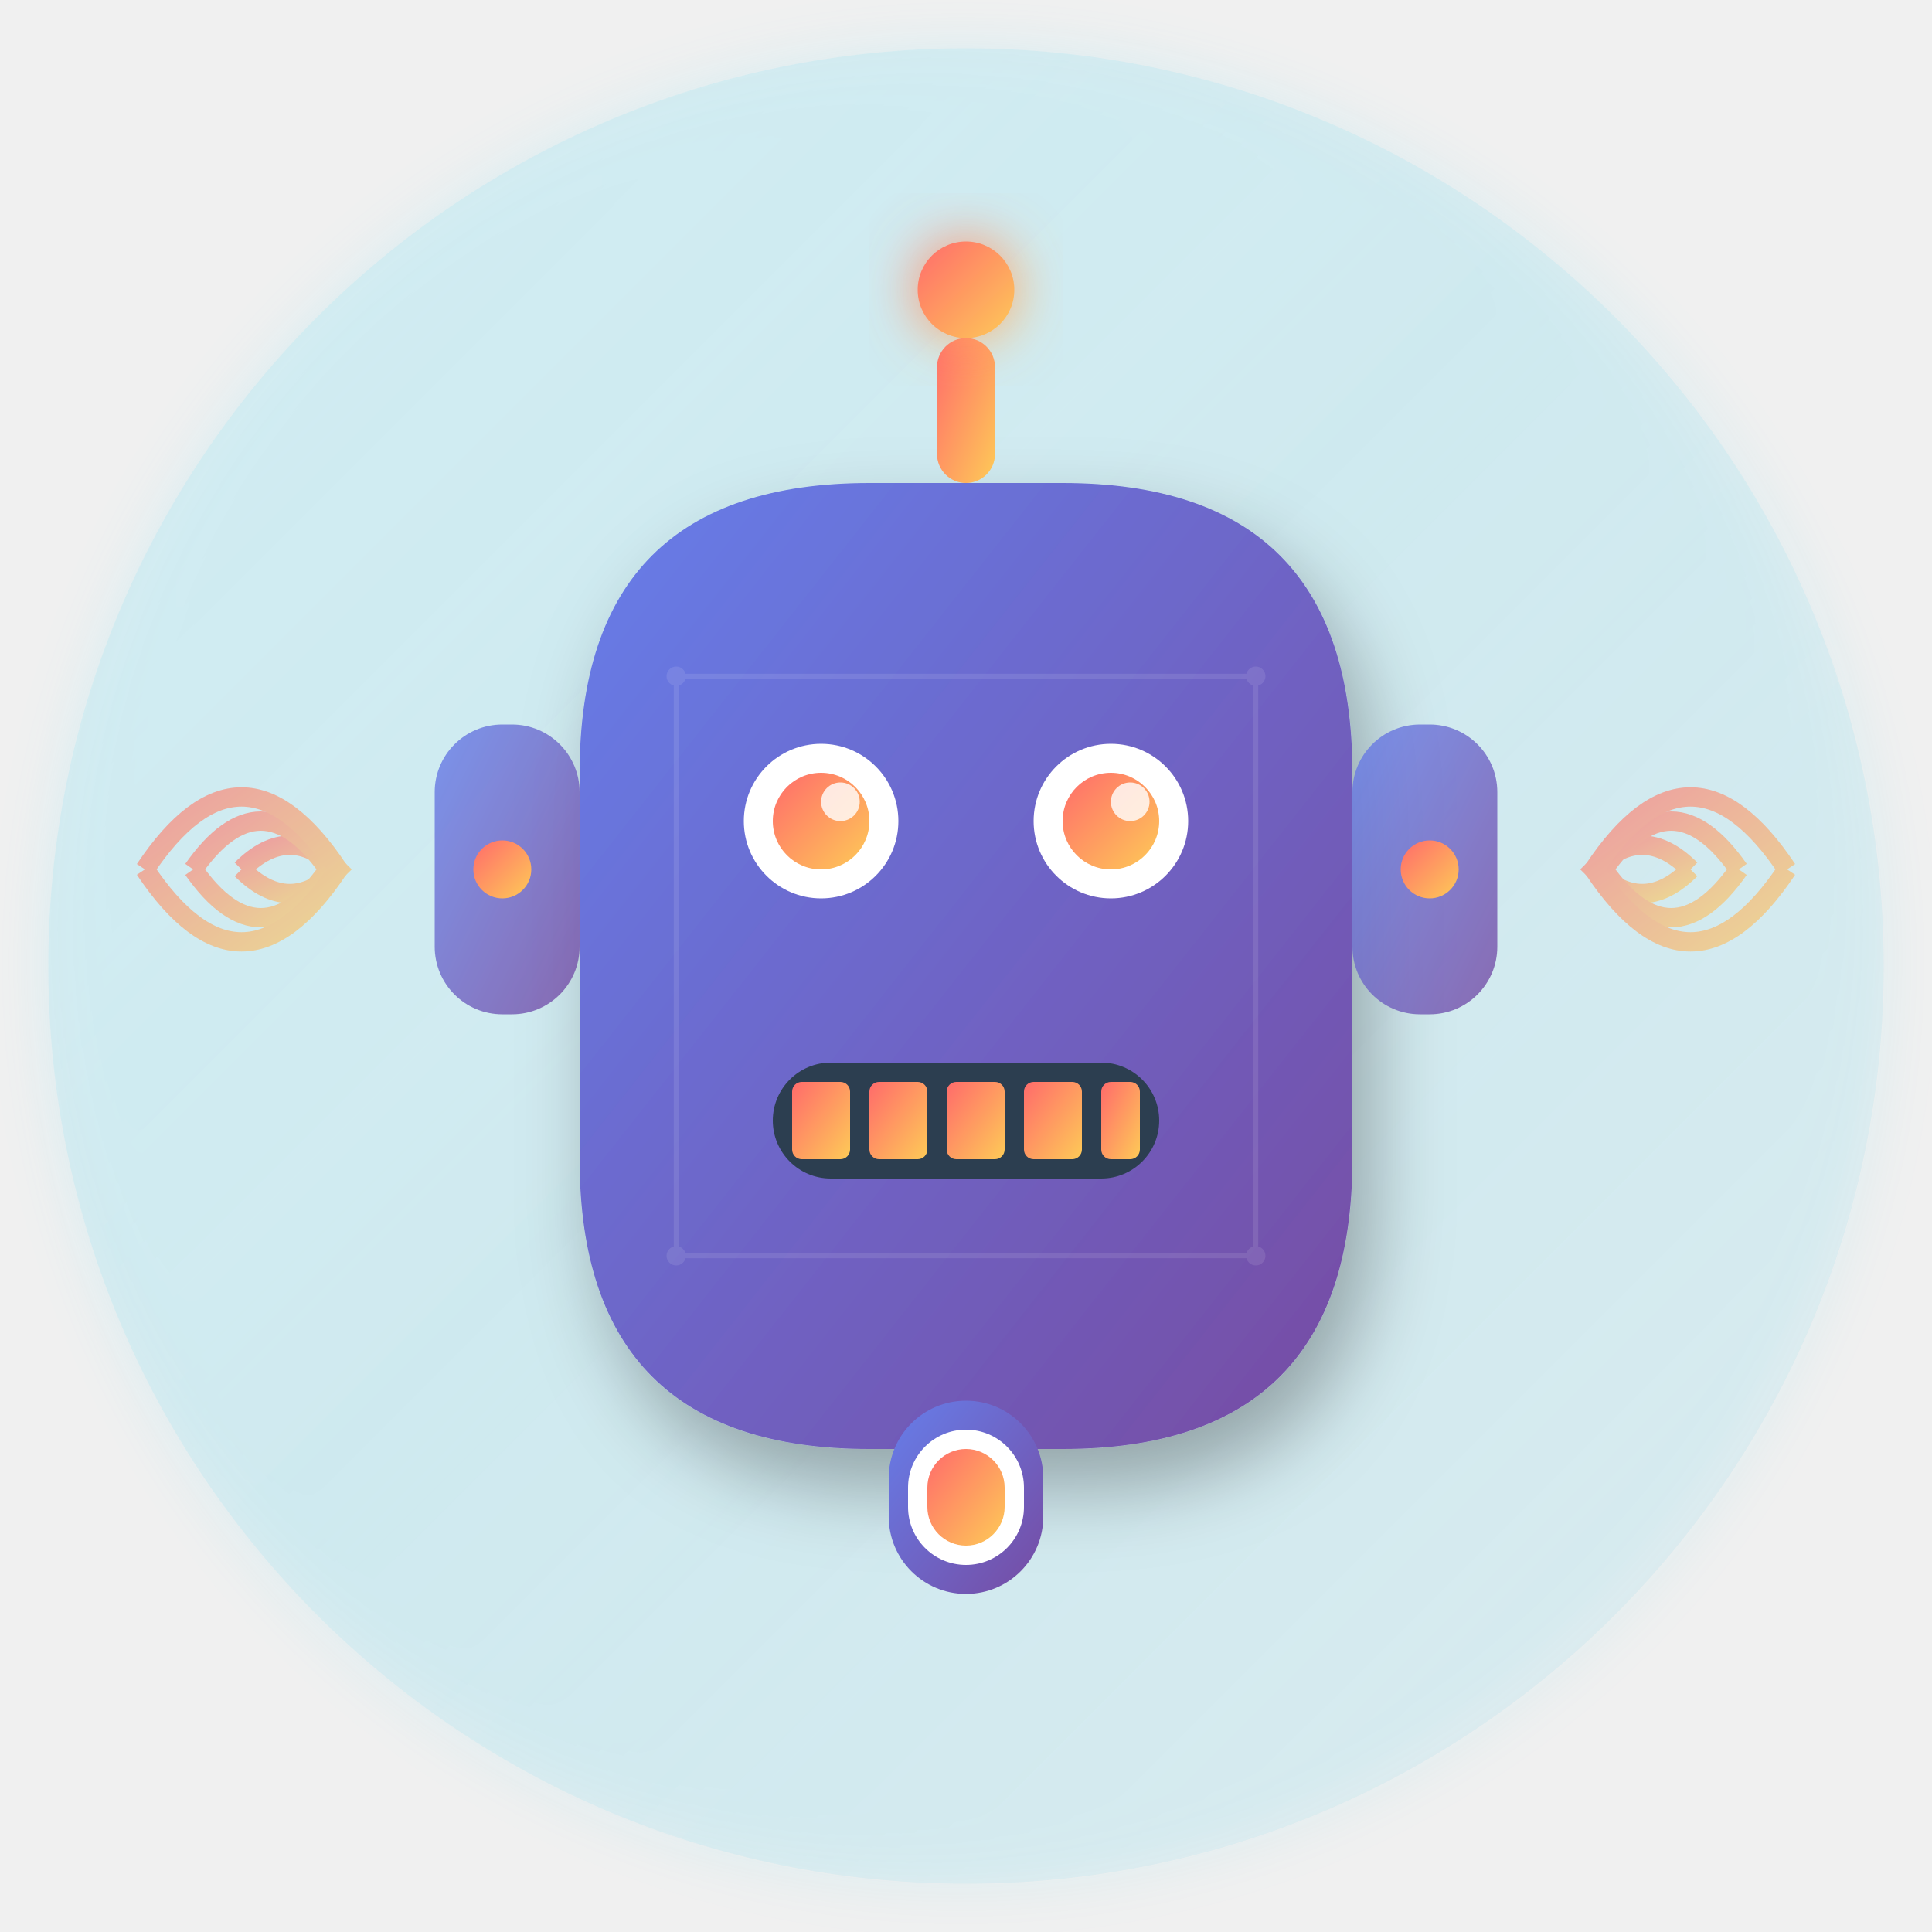
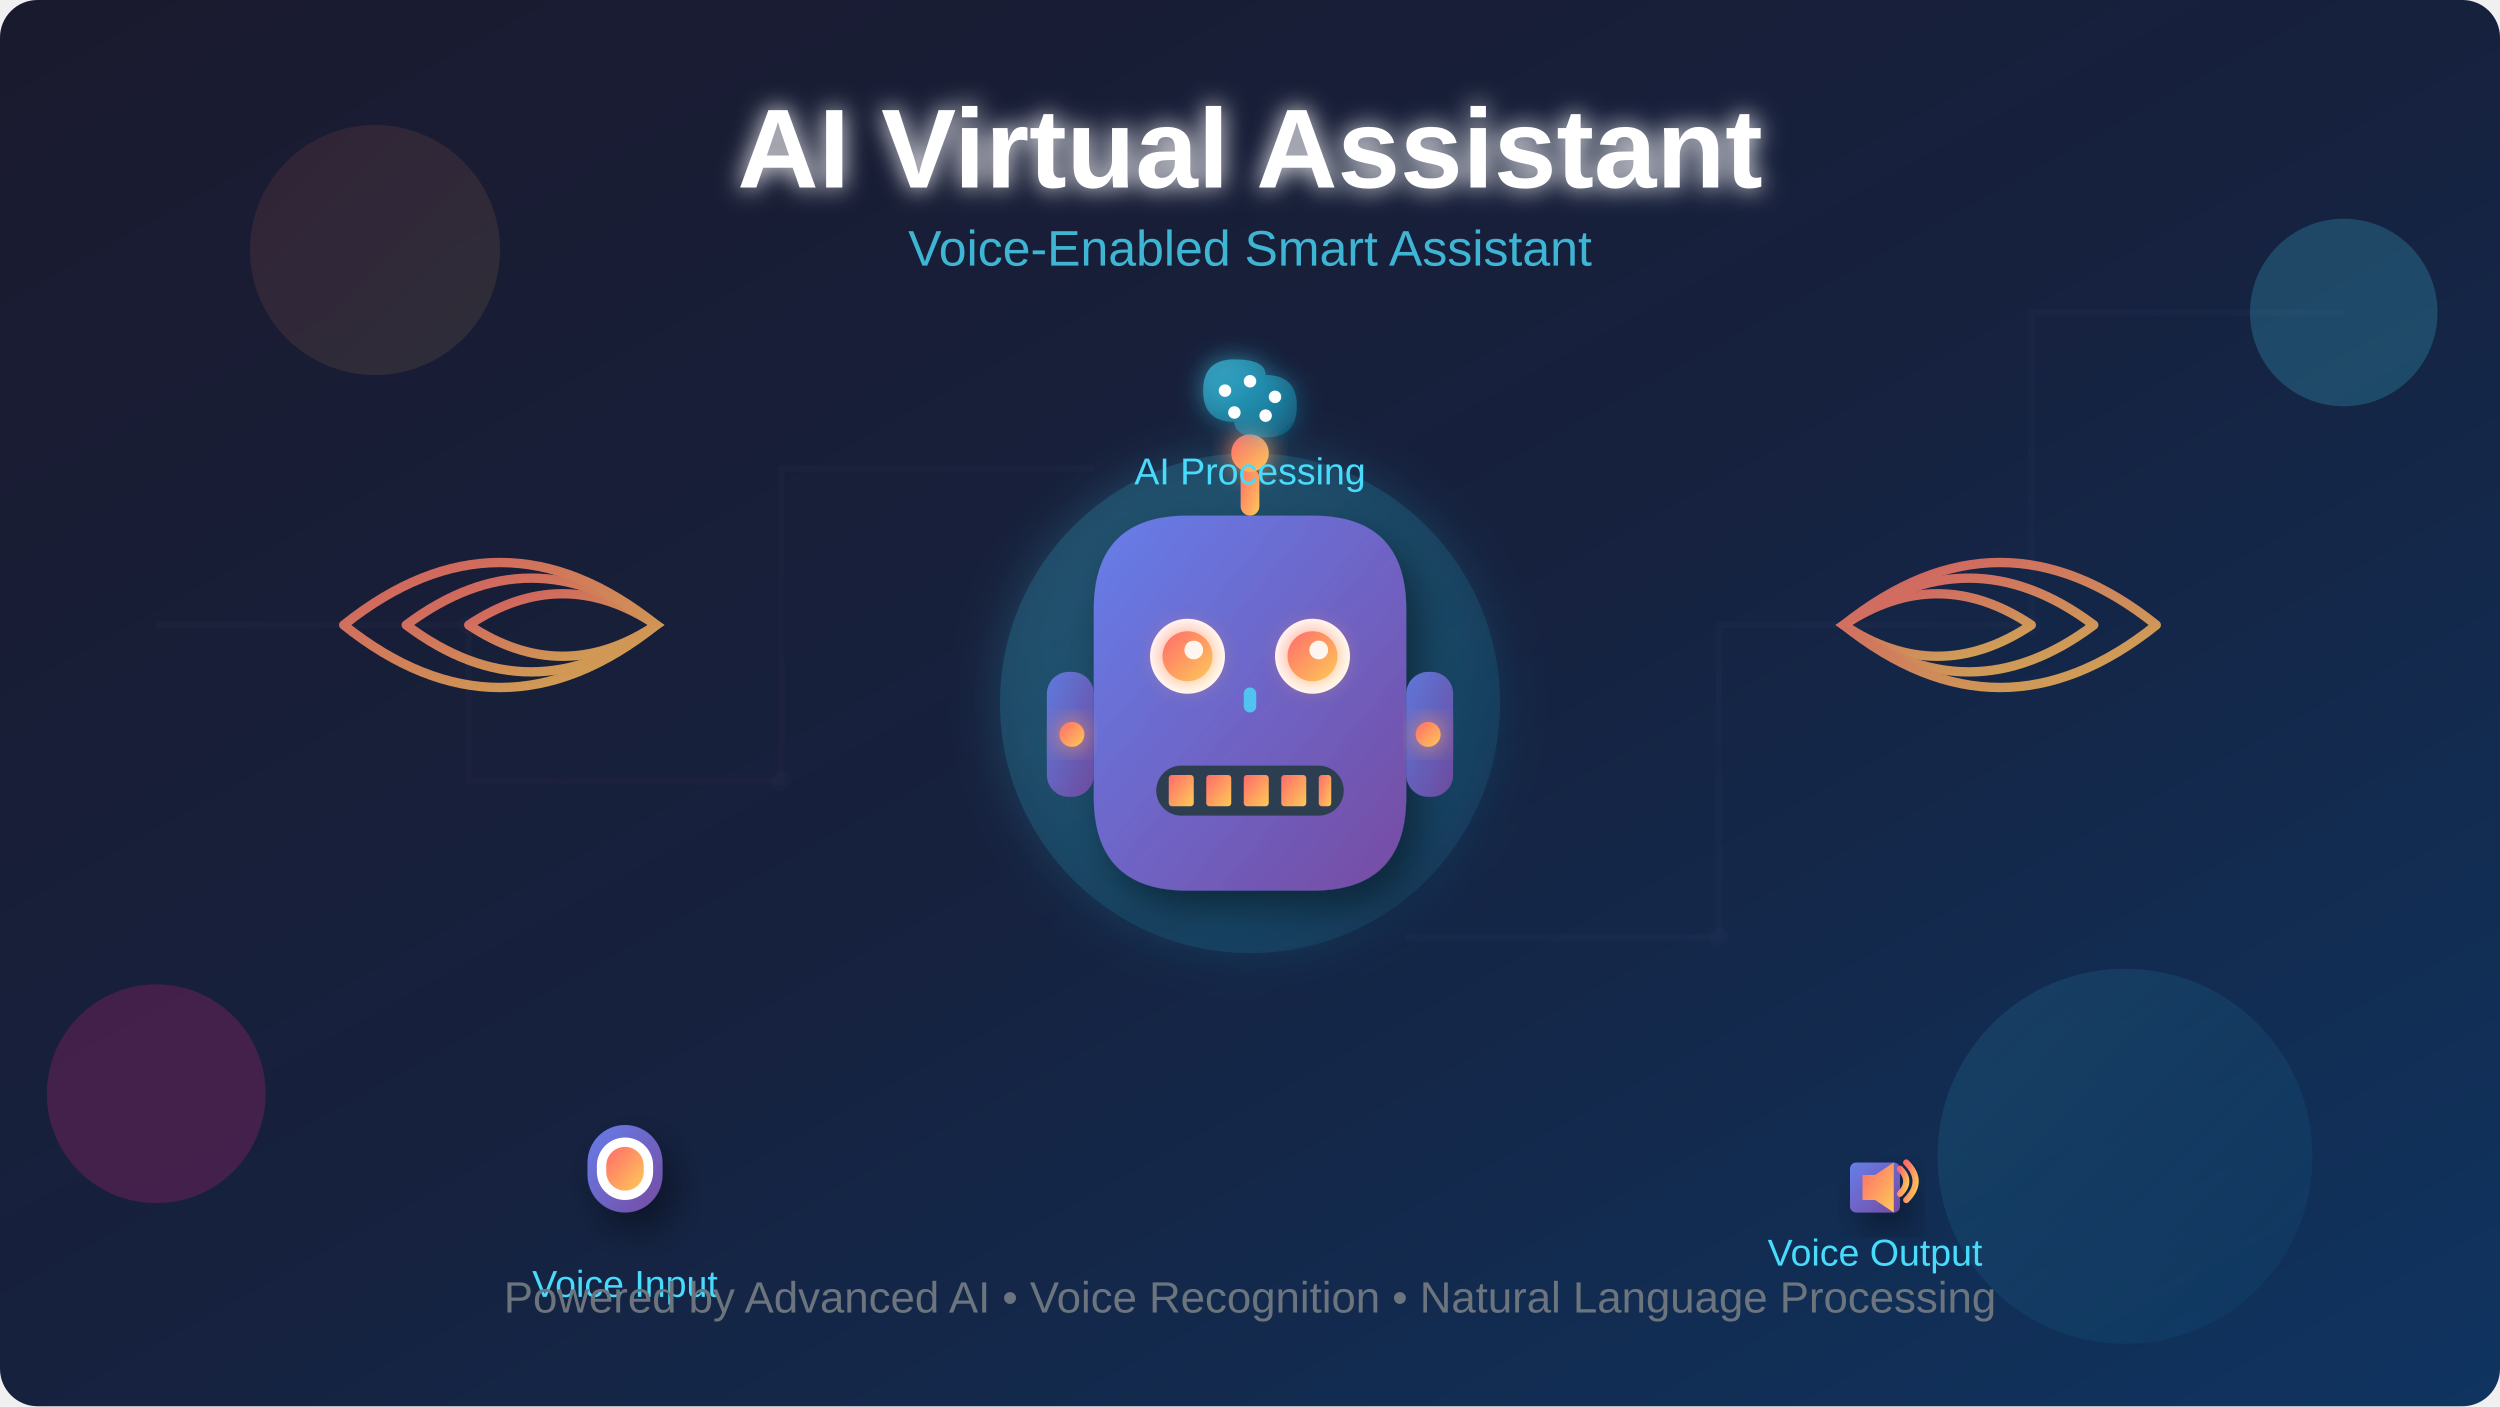
- <svg xmlns="http://www.w3.org/2000/svg" viewBox="0 0 200 200">
+ <svg xmlns="http://www.w3.org/2000/svg" viewBox="0 0 800 450">
  <defs>
+     <linearGradient id="bgGradient" x1="0%" y1="0%" x2="100%" y2="100%">
+       <stop offset="0%" style="stop-color:#1a1a2e;stop-opacity:1" />
+       <stop offset="50%" style="stop-color:#16213e;stop-opacity:1" />
+       <stop offset="100%" style="stop-color:#0f3460;stop-opacity:1" />
+     </linearGradient>
    <linearGradient id="robotGradient" x1="0%" y1="0%" x2="100%" y2="100%">
      <stop offset="0%" style="stop-color:#667eea;stop-opacity:1" />
      <stop offset="100%" style="stop-color:#764ba2;stop-opacity:1" />
    </linearGradient>
    <linearGradient id="accentGradient" x1="0%" y1="0%" x2="100%" y2="100%">
      <stop offset="0%" style="stop-color:#ff6b6b;stop-opacity:1" />
      <stop offset="100%" style="stop-color:#feca57;stop-opacity:1" />
    </linearGradient>
    <linearGradient id="glowGradient" x1="0%" y1="0%" x2="100%" y2="100%">
      <stop offset="0%" style="stop-color:#48dbfb;stop-opacity:0.8" />
      <stop offset="100%" style="stop-color:#0abde3;stop-opacity:0.3" />
    </linearGradient>
+     <linearGradient id="circuitGradient" x1="0%" y1="0%" x2="100%" y2="100%">
+       <stop offset="0%" style="stop-color:#4cc9f0;stop-opacity:0.3" />
+       <stop offset="100%" style="stop-color:#f72585;stop-opacity:0.3" />
+     </linearGradient>
    <filter id="shadow" x="-50%" y="-50%" width="200%" height="200%">
-       <feDropShadow dx="2" dy="4" stdDeviation="4" flood-color="rgba(0,0,0,0.3)" />
+       <feDropShadow dx="4" dy="6" stdDeviation="6" flood-color="rgba(0,0,0,0.4)" />
    </filter>
    <filter id="glow" x="-50%" y="-50%" width="200%" height="200%">
-       <feGaussianBlur stdDeviation="3" result="coloredBlur" />
+       <feGaussianBlur stdDeviation="4" result="coloredBlur" />
+       <feMerge>
+         <feMergeNode in="coloredBlur" />
+         <feMergeNode in="SourceGraphic" />
+       </feMerge>
+     </filter>
+     <filter id="strongGlow" x="-100%" y="-100%" width="300%" height="300%">
+       <feGaussianBlur stdDeviation="8" result="coloredBlur" />
      <feMerge>
        <feMergeNode in="coloredBlur" />
        <feMergeNode in="SourceGraphic" />
      </feMerge>
    </filter>
  </defs>
-   <circle cx="100" cy="100" r="95" fill="url(#glowGradient)" opacity="0.2" filter="url(#glow)" />
-   <path d="M60 80 Q60 50 90 50 L110 50 Q140 50 140 80 L140 120 Q140 150 110 150 L90 150 Q60 150 60 120 Z" fill="url(#robotGradient)" filter="url(#shadow)" />
-   <rect x="97" y="35" width="6" height="15" fill="url(#accentGradient)" rx="3" />
-   <circle cx="100" cy="30" r="5" fill="url(#accentGradient)" filter="url(#glow)" />
-   <circle cx="85" cy="85" r="8" fill="#ffffff" />
-   <circle cx="115" cy="85" r="8" fill="#ffffff" />
-   <circle cx="85" cy="85" r="5" fill="url(#accentGradient)" />
-   <circle cx="115" cy="85" r="5" fill="url(#accentGradient)" />
-   <circle cx="87" cy="83" r="2" fill="#ffffff" opacity="0.8" />
-   <circle cx="117" cy="83" r="2" fill="#ffffff" opacity="0.8" />
-   <rect x="80" y="110" width="40" height="12" fill="#2c3e50" rx="6" />
-   <rect x="82" y="112" width="6" height="8" fill="url(#accentGradient)" rx="1" />
-   <rect x="90" y="112" width="6" height="8" fill="url(#accentGradient)" rx="1" />
-   <rect x="98" y="112" width="6" height="8" fill="url(#accentGradient)" rx="1" />
-   <rect x="106" y="112" width="6" height="8" fill="url(#accentGradient)" rx="1" />
-   <rect x="114" y="112" width="4" height="8" fill="url(#accentGradient)" rx="1" />
-   <rect x="45" y="75" width="15" height="30" fill="url(#robotGradient)" rx="7" opacity="0.8" />
-   <rect x="140" y="75" width="15" height="30" fill="url(#robotGradient)" rx="7" opacity="0.8" />
-   <circle cx="52" cy="90" r="3" fill="url(#accentGradient)" />
-   <circle cx="148" cy="90" r="3" fill="url(#accentGradient)" />
-   <g opacity="0.6">
-     <path d="M25 90 Q30 85 35 90 Q30 95 25 90" fill="none" stroke="url(#accentGradient)" stroke-width="2">
+   <rect width="800" height="450" fill="url(#bgGradient)" rx="12" ry="12" />
+   <circle cx="120" cy="80" r="40" fill="url(#accentGradient)" opacity="0.1" />
+   <circle cx="680" cy="370" r="60" fill="url(#glowGradient)" opacity="0.15" />
+   <circle cx="750" cy="100" r="30" fill="#48dbfb" opacity="0.2" />
+   <circle cx="50" cy="350" r="35" fill="#f72585" opacity="0.2" />
+   <g opacity="0.1">
+     <path d="M50 200 L150 200 L150 250 L250 250 L250 150 L350 150" stroke="url(#circuitGradient)" stroke-width="2" fill="none" />
+     <path d="M450 300 L550 300 L550 200 L650 200 L650 100 L750 100" stroke="url(#circuitGradient)" stroke-width="2" fill="none" />
+     <circle cx="150" cy="200" r="3" fill="url(#circuitGradient)" />
+     <circle cx="250" cy="250" r="3" fill="url(#circuitGradient)" />
+     <circle cx="550" cy="300" r="3" fill="url(#circuitGradient)" />
+     <circle cx="650" cy="200" r="3" fill="url(#circuitGradient)" />
+   </g>
+   <text x="400" y="60" font-family="Arial, sans-serif" font-size="36" font-weight="bold" text-anchor="middle" fill="#ffffff" filter="url(#glow)">
+     AI Virtual Assistant
+   </text>
+   <text x="400" y="85" font-family="Arial, sans-serif" font-size="16" text-anchor="middle" fill="#48dbfb" opacity="0.8">
+     Voice-Enabled Smart Assistant
+   </text>
+   <g transform="translate(400, 225)">
+     <circle cx="0" cy="0" r="80" fill="url(#glowGradient)" opacity="0.3" filter="url(#strongGlow)" />
+     <path d="M-50 -30 Q-50 -60 -20 -60 L20 -60 Q50 -60 50 -30 L50 30 Q50 60 20 60 L-20 60 Q-50 60 -50 30 Z" fill="url(#robotGradient)" filter="url(#shadow)" />
+     <rect x="-3" y="-75" width="6" height="15" fill="url(#accentGradient)" rx="3" />
+     <circle cx="0" cy="-80" r="6" fill="url(#accentGradient)" filter="url(#glow)">
+       <animate attributeName="opacity" values="0.6;1;0.6" dur="2s" repeatCount="indefinite" />
+     </circle>
+     <circle cx="-20" cy="-15" r="12" fill="#ffffff" />
+     <circle cx="20" cy="-15" r="12" fill="#ffffff" />
+     <circle cx="-20" cy="-15" r="8" fill="url(#accentGradient)" filter="url(#glow)" />
+     <circle cx="20" cy="-15" r="8" fill="url(#accentGradient)" filter="url(#glow)" />
+     <circle cx="-18" cy="-17" r="3" fill="#ffffff" opacity="0.9" />
+     <circle cx="22" cy="-17" r="3" fill="#ffffff" opacity="0.9" />
+     <rect x="-2" y="-5" width="4" height="8" fill="#48dbfb" rx="2" opacity="0.8" />
+     <rect x="-30" y="20" width="60" height="16" fill="#2c3e50" rx="8" />
+     <rect x="-26" y="23" width="8" height="10" fill="url(#accentGradient)" rx="1" />
+     <rect x="-14" y="23" width="8" height="10" fill="url(#accentGradient)" rx="1" />
+     <rect x="-2" y="23" width="8" height="10" fill="url(#accentGradient)" rx="1" />
+     <rect x="10" y="23" width="8" height="10" fill="url(#accentGradient)" rx="1" />
+     <rect x="22" y="23" width="4" height="10" fill="url(#accentGradient)" rx="1" />
+     <rect x="-65" y="-10" width="15" height="40" fill="url(#robotGradient)" rx="7" opacity="0.9" />
+     <rect x="50" y="-10" width="15" height="40" fill="url(#robotGradient)" rx="7" opacity="0.9" />
+     <circle cx="-57" cy="10" r="4" fill="url(#accentGradient)" filter="url(#glow)" />
+     <circle cx="57" cy="10" r="4" fill="url(#accentGradient)" filter="url(#glow)" />
+   </g>
+   <g opacity="0.8">
+     <path d="M150 200 Q180 180 210 200 Q180 220 150 200" fill="none" stroke="url(#accentGradient)" stroke-width="3" stroke-linecap="round">
      <animate attributeName="opacity" values="0.3;1;0.3" dur="2s" repeatCount="indefinite" />
    </path>
-     <path d="M20 90 Q27 80 34 90 Q27 100 20 90" fill="none" stroke="url(#accentGradient)" stroke-width="2">
+     <path d="M130 200 Q170 170 210 200 Q170 230 130 200" fill="none" stroke="url(#accentGradient)" stroke-width="3" stroke-linecap="round">
      <animate attributeName="opacity" values="0.3;1;0.3" dur="2s" repeatCount="indefinite" begin="0.5s" />
    </path>
-     <path d="M15 90 Q25 75 35 90 Q25 105 15 90" fill="none" stroke="url(#accentGradient)" stroke-width="2">
+     <path d="M110 200 Q160 160 210 200 Q160 240 110 200" fill="none" stroke="url(#accentGradient)" stroke-width="3" stroke-linecap="round">
      <animate attributeName="opacity" values="0.3;1;0.3" dur="2s" repeatCount="indefinite" begin="1s" />
    </path>
  </g>
-   <g opacity="0.6">
-     <path d="M175 90 Q170 85 165 90 Q170 95 175 90" fill="none" stroke="url(#accentGradient)" stroke-width="2">
+   <g opacity="0.8">
+     <path d="M650 200 Q620 180 590 200 Q620 220 650 200" fill="none" stroke="url(#accentGradient)" stroke-width="3" stroke-linecap="round">
      <animate attributeName="opacity" values="0.3;1;0.3" dur="2s" repeatCount="indefinite" begin="0.2s" />
    </path>
-     <path d="M180 90 Q173 80 166 90 Q173 100 180 90" fill="none" stroke="url(#accentGradient)" stroke-width="2">
+     <path d="M670 200 Q630 170 590 200 Q630 230 670 200" fill="none" stroke="url(#accentGradient)" stroke-width="3" stroke-linecap="round">
      <animate attributeName="opacity" values="0.3;1;0.3" dur="2s" repeatCount="indefinite" begin="0.7s" />
    </path>
-     <path d="M185 90 Q175 75 165 90 Q175 105 185 90" fill="none" stroke="url(#accentGradient)" stroke-width="2">
+     <path d="M690 200 Q640 160 590 200 Q640 240 690 200" fill="none" stroke="url(#accentGradient)" stroke-width="3" stroke-linecap="round">
      <animate attributeName="opacity" values="0.3;1;0.3" dur="2s" repeatCount="indefinite" begin="1.2s" />
    </path>
  </g>
-   <g transform="translate(100, 160)">
-     <rect x="-8" y="-15" width="16" height="20" fill="url(#robotGradient)" rx="8" />
-     <rect x="-6" y="-12" width="12" height="14" fill="#ffffff" rx="6" />
-     <rect x="-4" y="-10" width="8" height="10" fill="url(#accentGradient)" rx="4" />
-     <line x1="0" y1="5" x2="0" y2="15" stroke="url(#robotGradient)" stroke-width="3" stroke-linecap="round" />
-     <line x1="-8" y1="15" x2="8" y2="15" stroke="url(#robotGradient)" stroke-width="3" stroke-linecap="round" />
+   <g transform="translate(200, 380)">
+     <rect x="-12" y="-20" width="24" height="28" fill="url(#robotGradient)" rx="12" filter="url(#shadow)" />
+     <rect x="-9" y="-16" width="18" height="20" fill="#ffffff" rx="9" />
+     <rect x="-6" y="-13" width="12" height="14" fill="url(#accentGradient)" rx="6" />
+     <line x1="0" y1="8" x2="0" y2="20" stroke="url(#robotGradient)" stroke-width="4" stroke-linecap="round" />
+     <line x1="-12" y1="20" x2="12" y2="20" stroke="url(#robotGradient)" stroke-width="4" stroke-linecap="round" />
+     <text x="0" y="35" font-family="Arial, sans-serif" font-size="12" text-anchor="middle" fill="#48dbfb">Voice Input</text>
  </g>
-   <g opacity="0.1">
-     <circle cx="70" cy="70" r="1" fill="#ffffff" />
-     <circle cx="130" cy="70" r="1" fill="#ffffff" />
-     <circle cx="70" cy="130" r="1" fill="#ffffff" />
-     <circle cx="130" cy="130" r="1" fill="#ffffff" />
-     <line x1="70" y1="70" x2="130" y2="70" stroke="#ffffff" stroke-width="0.5" />
-     <line x1="70" y1="130" x2="130" y2="130" stroke="#ffffff" stroke-width="0.5" />
-     <line x1="70" y1="70" x2="70" y2="130" stroke="#ffffff" stroke-width="0.5" />
-     <line x1="130" y1="70" x2="130" y2="130" stroke="#ffffff" stroke-width="0.5" />
+   <g transform="translate(600, 380)">
+     <rect x="-8" y="-8" width="16" height="16" fill="url(#robotGradient)" rx="2" filter="url(#shadow)" />
+     <path d="M-4 -4 L-4 4 L0 4 L6 8 L6 -8 L0 -4 Z" fill="url(#accentGradient)" />
+     <path d="M8 -6 Q12 -2 8 2" fill="none" stroke="url(#accentGradient)" stroke-width="2" stroke-linecap="round" />
+     <path d="M10 -8 Q16 -2 10 4" fill="none" stroke="url(#accentGradient)" stroke-width="2" stroke-linecap="round" />
+     <text x="0" y="25" font-family="Arial, sans-serif" font-size="12" text-anchor="middle" fill="#48dbfb">Voice Output</text>
  </g>
+   <g transform="translate(400, 130)">
+     <path d="M-15 -5 Q-15 -15 -5 -15 Q5 -15 5 -10 Q15 -10 15 0 Q15 10 5 10 Q-5 10 -5 5 Q-15 5 -15 -5 Z" fill="url(#glowGradient)" opacity="0.8" filter="url(#glow)" />
+     <circle cx="-8" cy="-5" r="2" fill="#ffffff" />
+     <circle cx="0" cy="-8" r="2" fill="#ffffff" />
+     <circle cx="8" cy="-3" r="2" fill="#ffffff" />
+     <circle cx="5" cy="3" r="2" fill="#ffffff" />
+     <circle cx="-5" cy="2" r="2" fill="#ffffff" />
+     <text x="0" y="25" font-family="Arial, sans-serif" font-size="12" text-anchor="middle" fill="#48dbfb">AI Processing</text>
+   </g>
+   <text x="400" y="420" font-family="Arial, sans-serif" font-size="14" text-anchor="middle" fill="#6c757d">
+     Powered by Advanced AI • Voice Recognition • Natural Language Processing
+   </text>
</svg>
